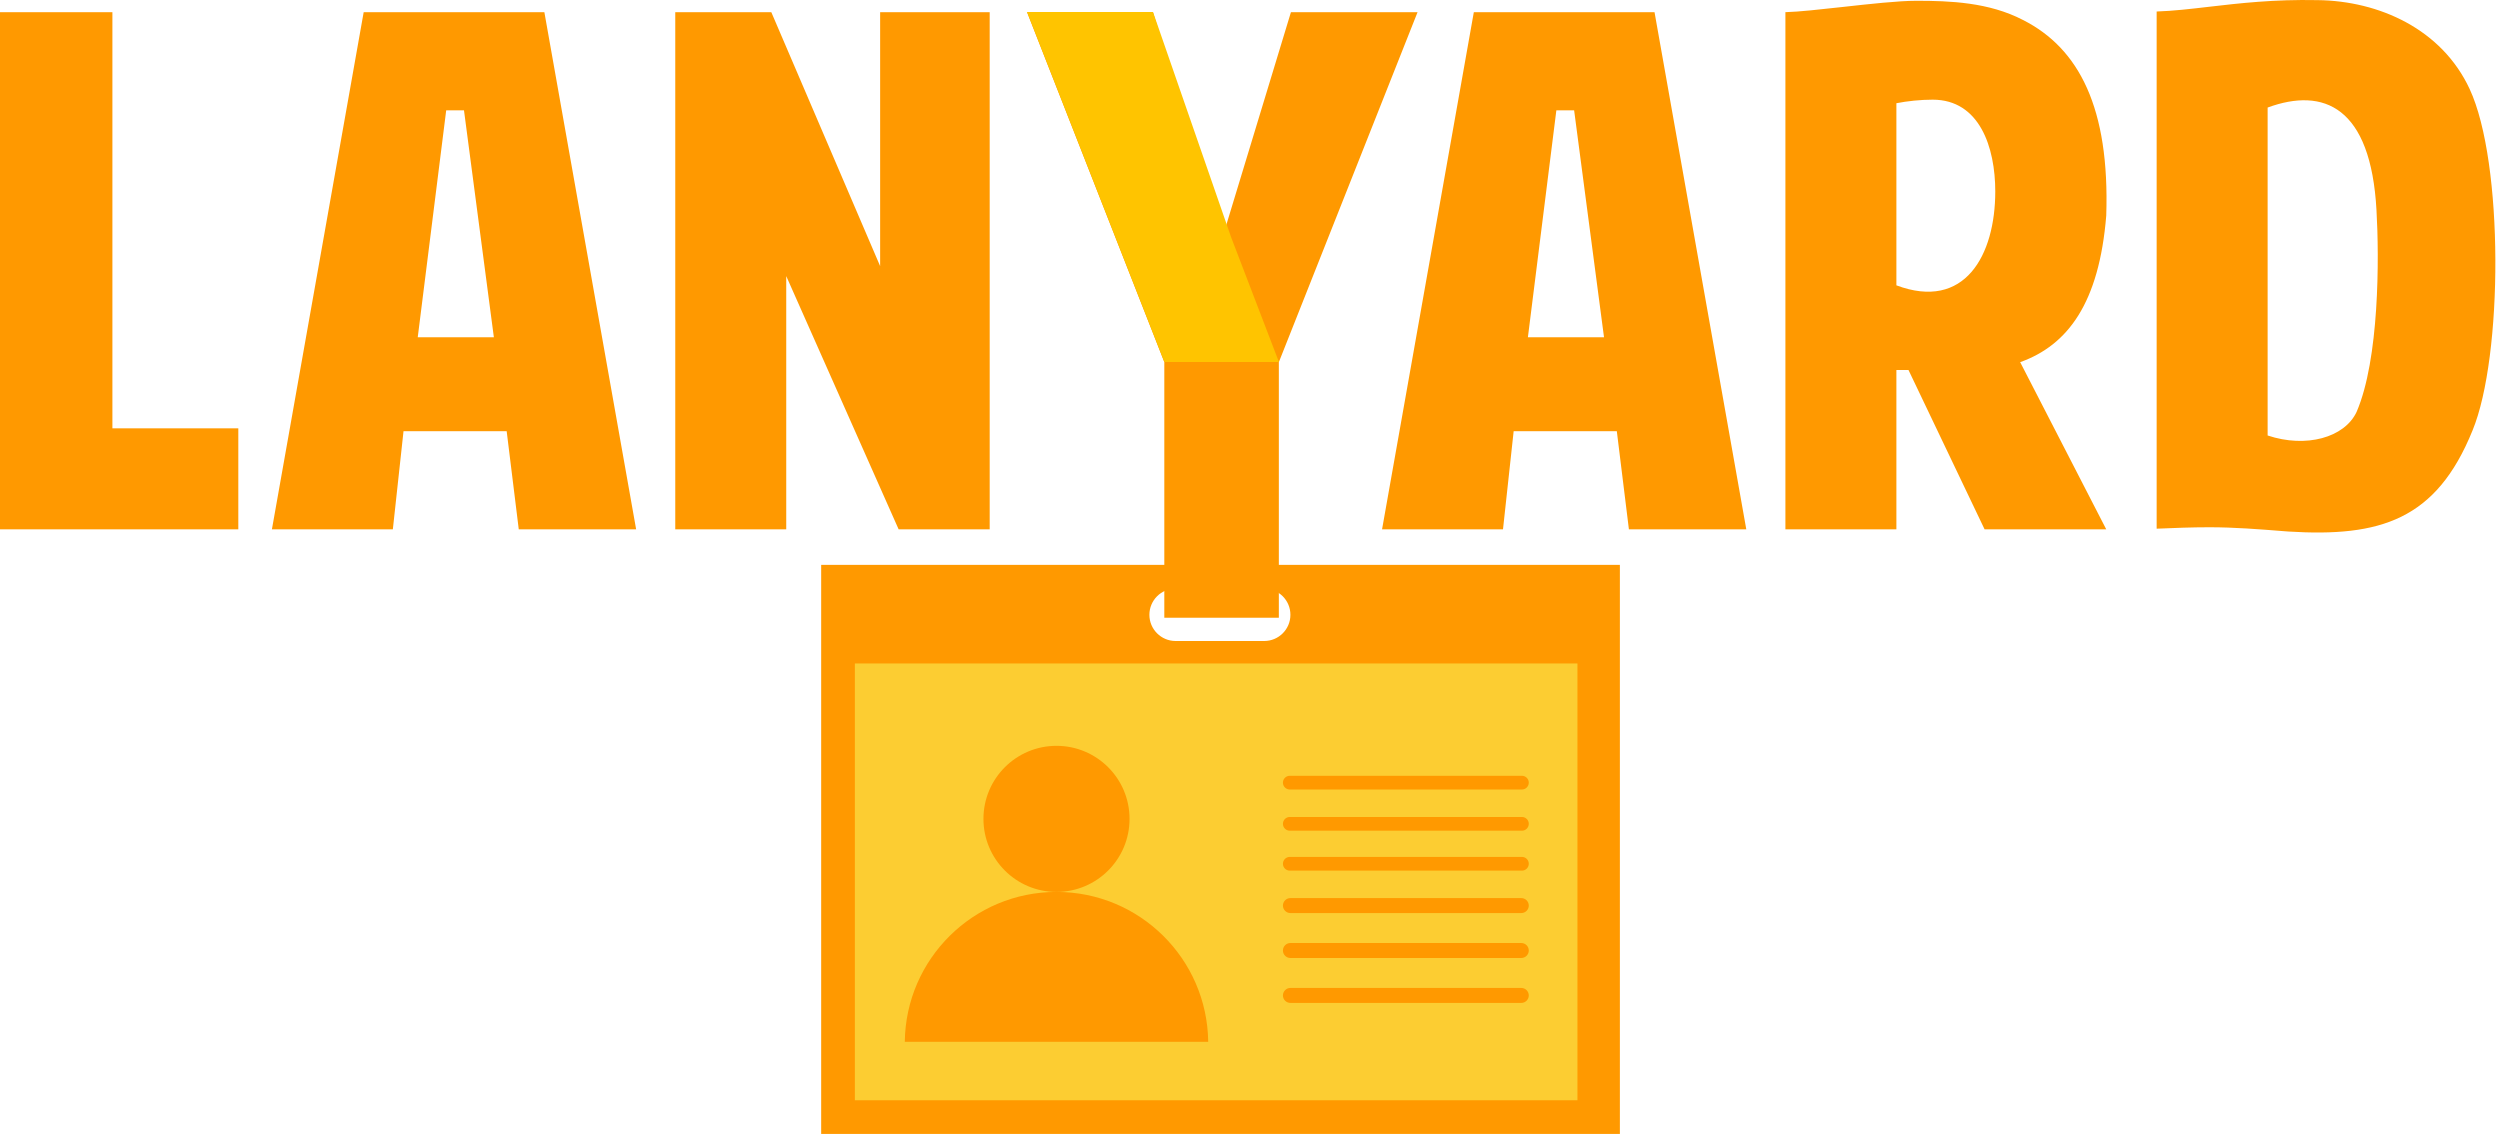
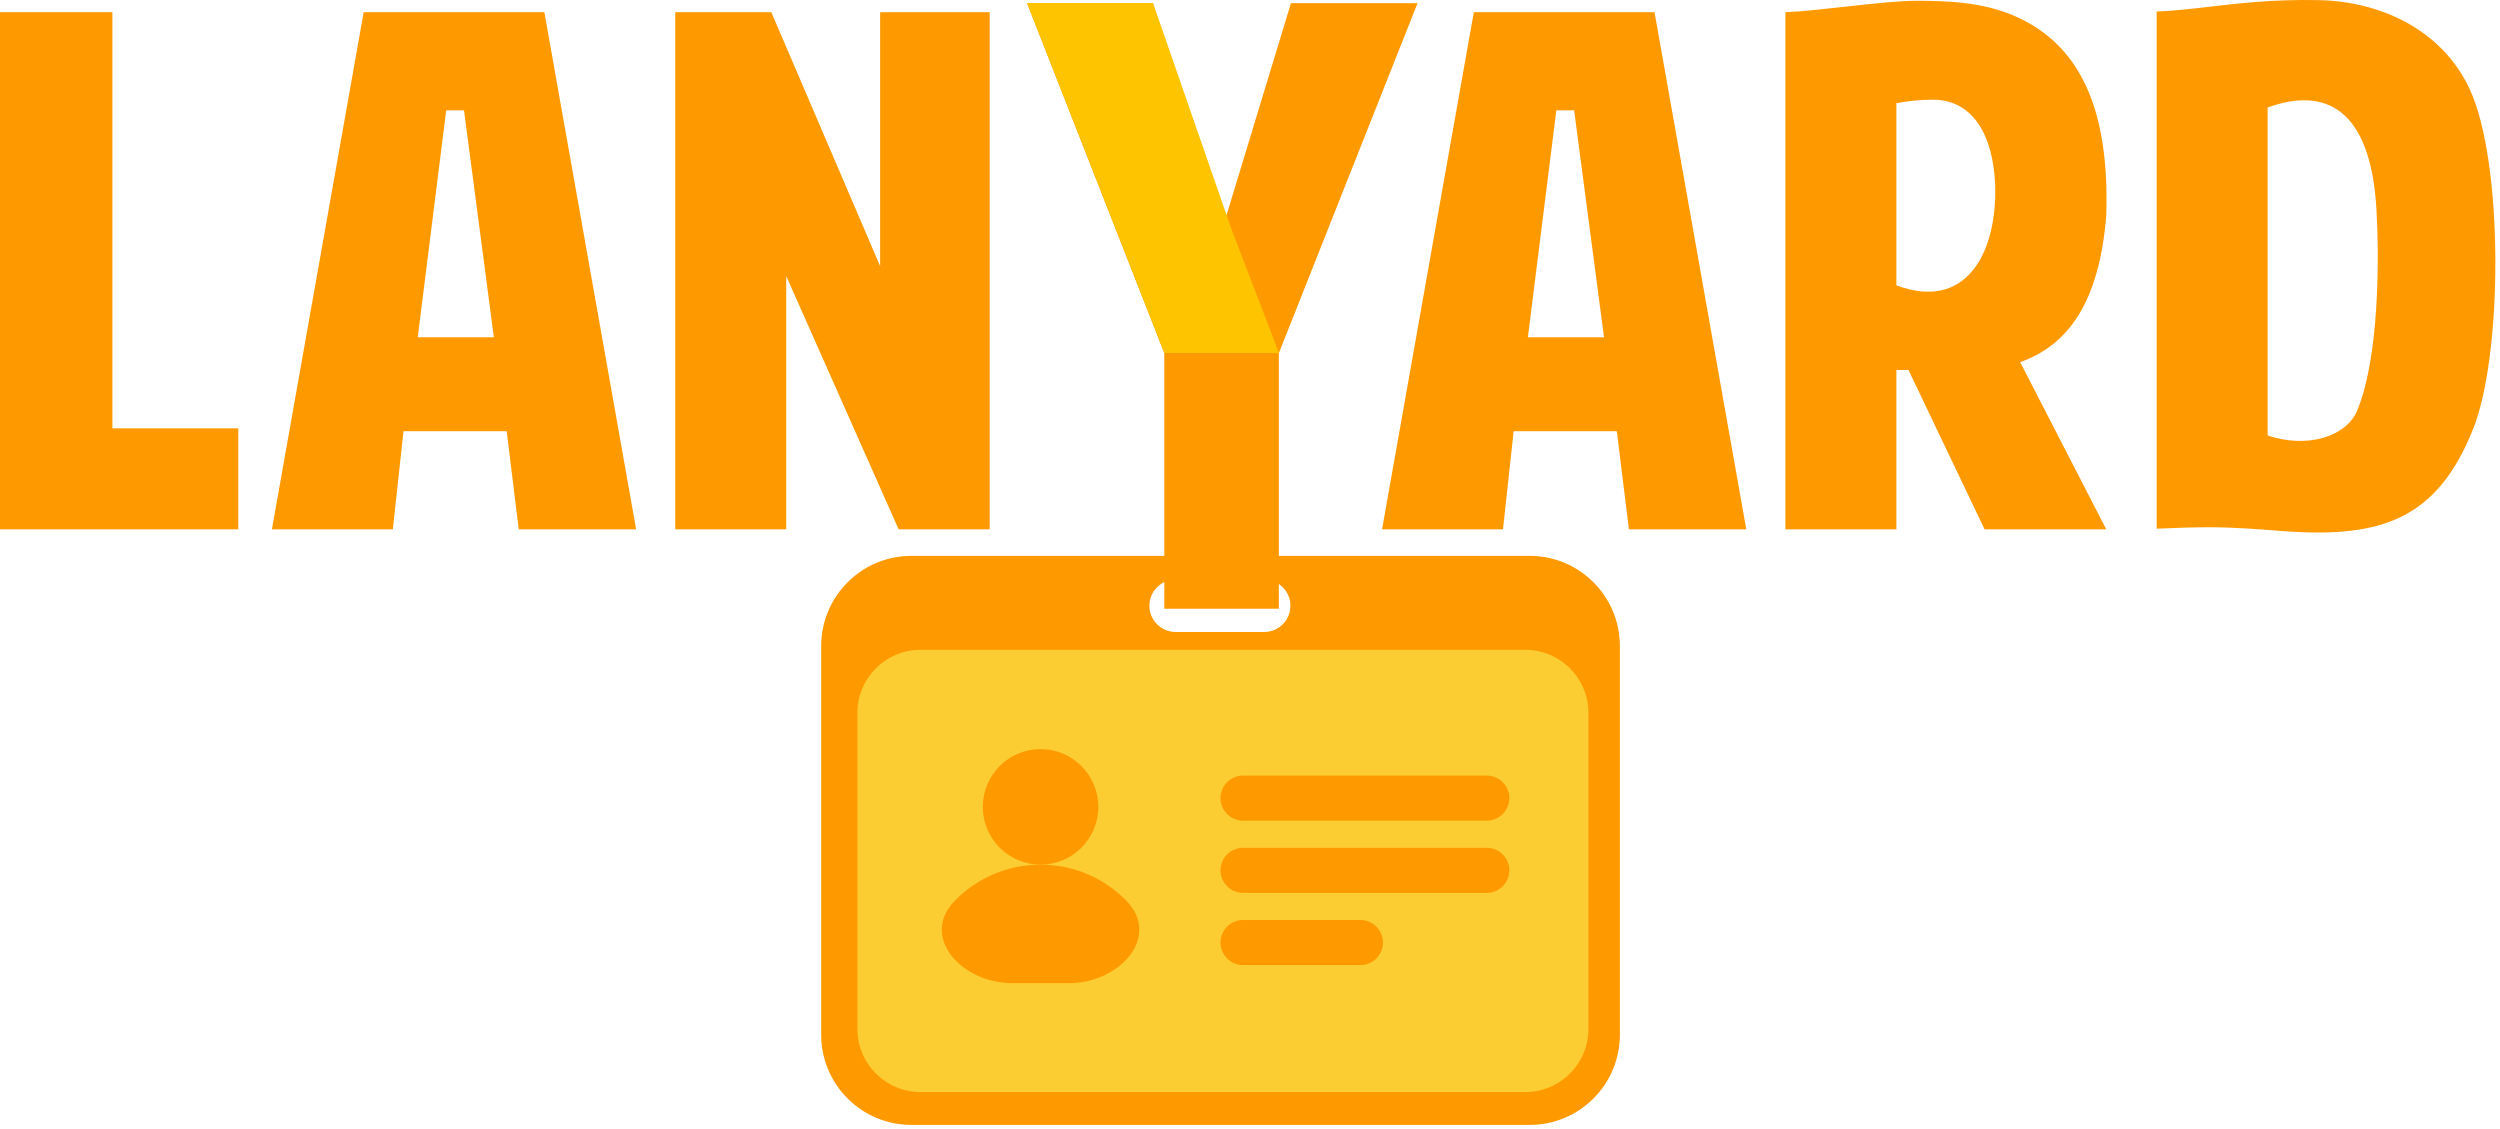
- <svg xmlns="http://www.w3.org/2000/svg" width="277" height="126" viewBox="0 0 277 126" fill="none">
-   <path fill-rule="evenodd" clip-rule="evenodd" d="M179.483 62.588H90.986V125.642H179.483V62.588ZM130.257 65.215C128.653 65.215 127.353 66.515 127.353 68.119C127.353 69.723 128.653 71.023 130.257 71.023H140.074C141.678 71.023 142.978 69.723 142.978 68.119C142.978 66.515 141.678 65.215 140.074 65.215H130.257Z" fill="#FF9900" />
-   <rect x="94.719" y="73.512" width="80.062" height="48.397" fill="#FCCD32" />
-   <circle cx="117.06" cy="90.732" r="8.094" fill="#FF9900" />
-   <path fill-rule="evenodd" clip-rule="evenodd" d="M133.869 115.429H100.251C100.362 106.24 107.845 98.826 117.06 98.826C126.275 98.826 133.758 106.24 133.869 115.429Z" fill="#FF9900" />
-   <rect x="142.148" y="85.957" width="27.241" height="1.521" rx="0.761" fill="#FF9900" />
-   <rect x="142.148" y="90.52" width="27.241" height="1.521" rx="0.761" fill="#FF9900" />
-   <rect x="142.148" y="94.945" width="27.241" height="1.521" rx="0.761" fill="#FF9900" />
-   <rect x="142.148" y="99.508" width="27.241" height="1.659" rx="0.83" fill="#FF9900" />
-   <rect x="142.148" y="104.486" width="27.241" height="1.659" rx="0.83" fill="#FF9900" />
-   <rect x="142.148" y="109.464" width="27.241" height="1.659" rx="0.83" fill="#FF9900" />
-   <path d="M129.006 68.447V40.128L113.793 1.348H127.744L135.469 26.256L143.036 1.348H157.066L141.696 40.128V68.447H129.006Z" fill="#FF9900" />
+ <svg xmlns="http://www.w3.org/2000/svg" width="277" height="125" viewBox="0 0 277 125" fill="none">
+   <path fill-rule="evenodd" clip-rule="evenodd" d="M100.986 61.588C95.463 61.588 90.986 66.065 90.986 71.588V114.642C90.986 120.165 95.463 124.642 100.986 124.642H169.483C175.006 124.642 179.483 120.165 179.483 114.642V71.588C179.483 66.065 175.006 61.588 169.483 61.588H100.986ZM130.257 64.215C128.653 64.215 127.353 65.515 127.353 67.119C127.353 68.723 128.653 70.023 130.257 70.023H140.074C141.678 70.023 142.978 68.723 142.978 67.119C142.978 65.515 141.678 64.215 140.074 64.215H130.257Z" fill="#FF9900" />
+   <rect x="95" y="72" width="81" height="49" rx="7" fill="#FCCD32" />
+   <circle cx="115.294" cy="89.401" r="6.401" fill="#FF9900" />
+   <path fill-rule="evenodd" clip-rule="evenodd" d="M124.804 99.807C128.697 103.792 124.036 108.933 118.466 108.933H112.122C106.552 108.933 101.891 103.792 105.783 99.807C108.197 97.336 111.566 95.802 115.294 95.802C119.021 95.802 122.39 97.336 124.804 99.807Z" fill="#FF9900" />
+   <rect x="135.234" y="85.933" width="32" height="5" rx="2.5" fill="#FF9900" />
+   <rect x="135.234" y="93.933" width="32" height="5" rx="2.5" fill="#FF9900" />
+   <rect x="135.234" y="101.933" width="18" height="5" rx="2.5" fill="#FF9900" />
+   <path d="M129.006 67.447V39.128L113.793 0.348H127.744L135.469 25.256L143.036 0.348H157.066L141.696 39.128V67.447H129.006Z" fill="#FF9900" />
  <path fill-rule="evenodd" clip-rule="evenodd" d="M251.253 11.916V48.252C255.509 49.671 259.766 48.489 261.106 45.651C263.628 39.819 263.628 28.626 263.313 23.266C262.682 11.837 257.48 9.63 251.253 11.916ZM244.79 58.42C242.819 58.42 240.849 58.499 238.957 58.578V1.275C240.786 1.215 242.673 0.995 244.738 0.754C248.101 0.363 251.937 -0.084 256.771 0.014C263.628 0.092 270.564 3.245 273.638 9.866C277.422 17.985 277.343 39.503 273.954 47.701C269.934 57.632 263.707 59.524 253.539 58.893L253.101 58.859C250.266 58.634 247.563 58.42 244.79 58.42ZM233.372 23.891C232.584 33.586 229.116 38.236 223.835 40.128L233.372 58.651H219.893L211.46 40.995H210.12V58.651H197.823V1.348C199.293 1.312 201.675 1.048 204.176 0.771C207.177 0.438 210.349 0.087 212.327 0.087C216.031 0.087 220.366 0.245 224.15 2.215C230.377 5.368 233.766 11.989 233.372 23.891ZM210.12 11.437V31.616C217.686 34.453 221.076 28.305 221.076 21.211C221.076 16.324 219.342 11.043 214.14 11.043C212.8 11.043 211.302 11.201 210.12 11.437ZM26.405 47.459V58.651H0V1.348H12.454V47.459H26.405ZM57.479 58.651L56.139 47.774H44.71L43.527 58.651H30.128L40.296 1.348H60.316L70.484 58.651H57.479ZM54.72 37.37L51.41 12.225H49.439L46.286 37.37H54.72ZM87.115 58.651V30.591L99.569 58.651H109.658V1.348H97.519V29.487L85.46 1.348H74.819V58.651H87.115ZM179.143 47.774L180.483 58.651H193.489L183.321 1.348H163.3L153.132 58.651H166.532L167.714 47.774H179.143ZM174.414 12.225L177.725 37.37H169.291L172.444 12.225H174.414Z" fill="#FF9900" />
-   <path d="M129.014 40.111H141.705L136.41 26.29L127.753 1.331H113.802L129.014 40.111Z" fill="#FFC400" />
+   <path d="M129.014 39.111H141.705L136.41 25.29L127.753 0.331H113.802L129.014 39.111Z" fill="#FFC400" />
</svg>
